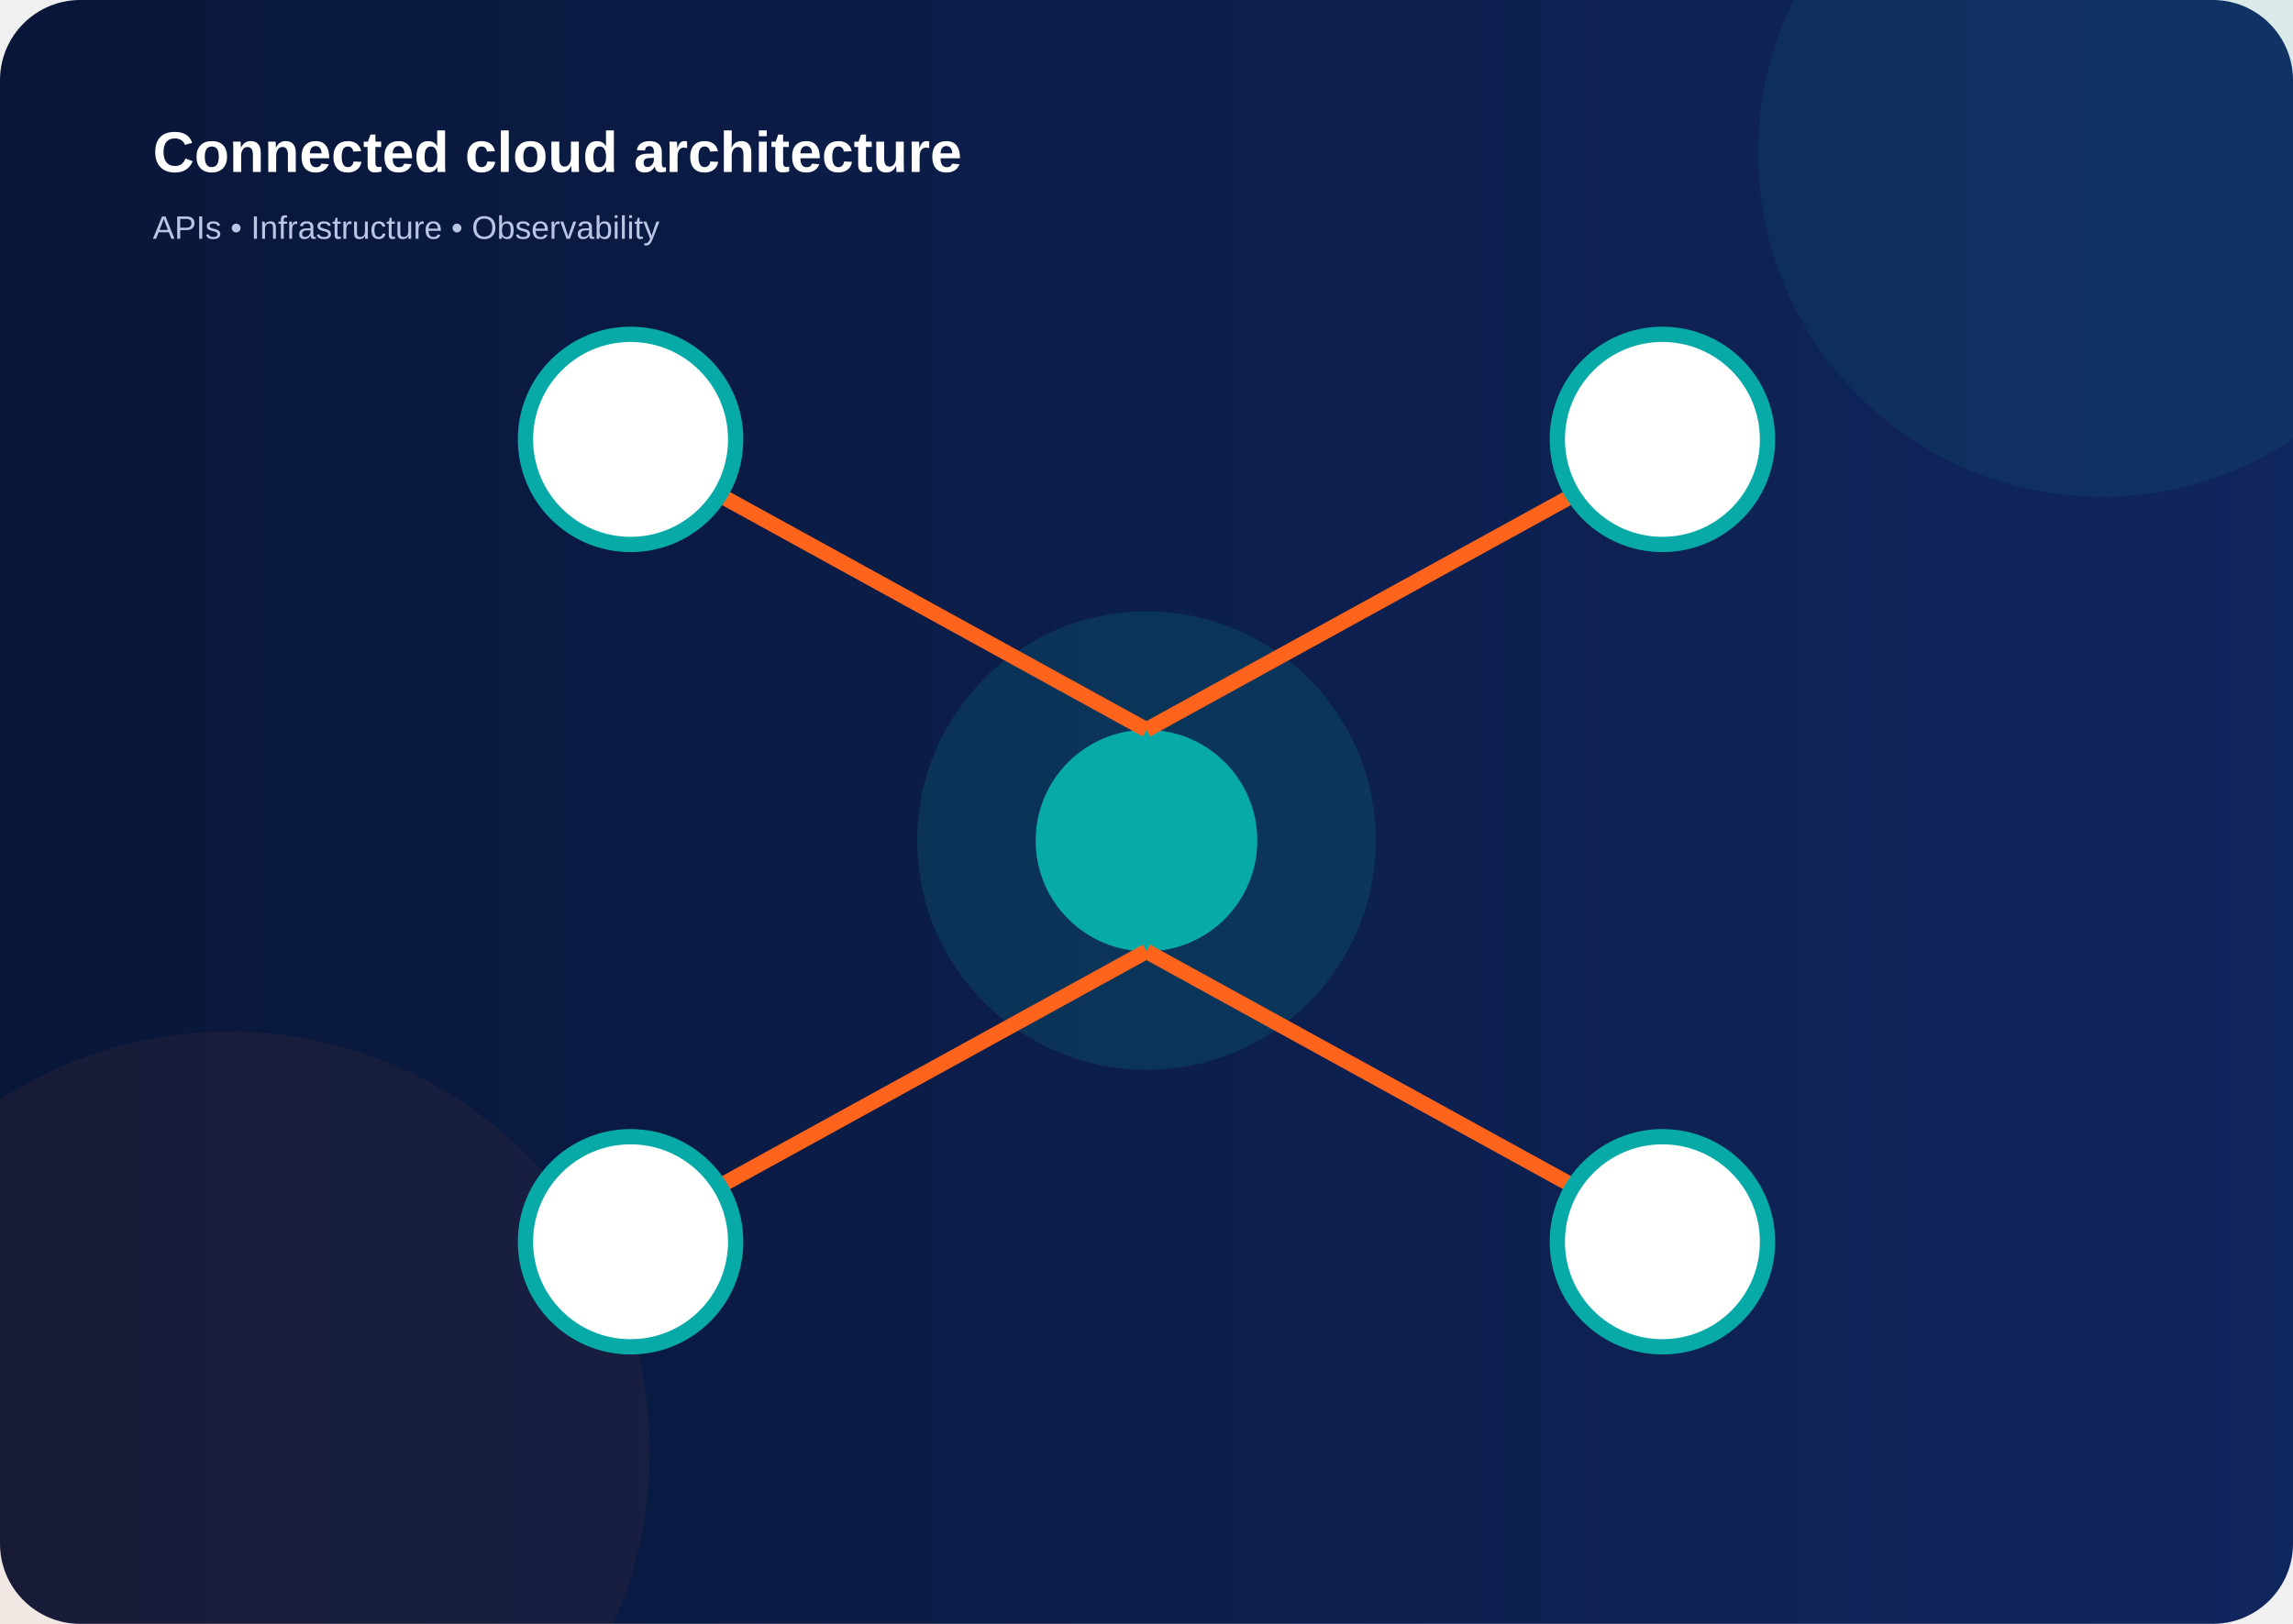
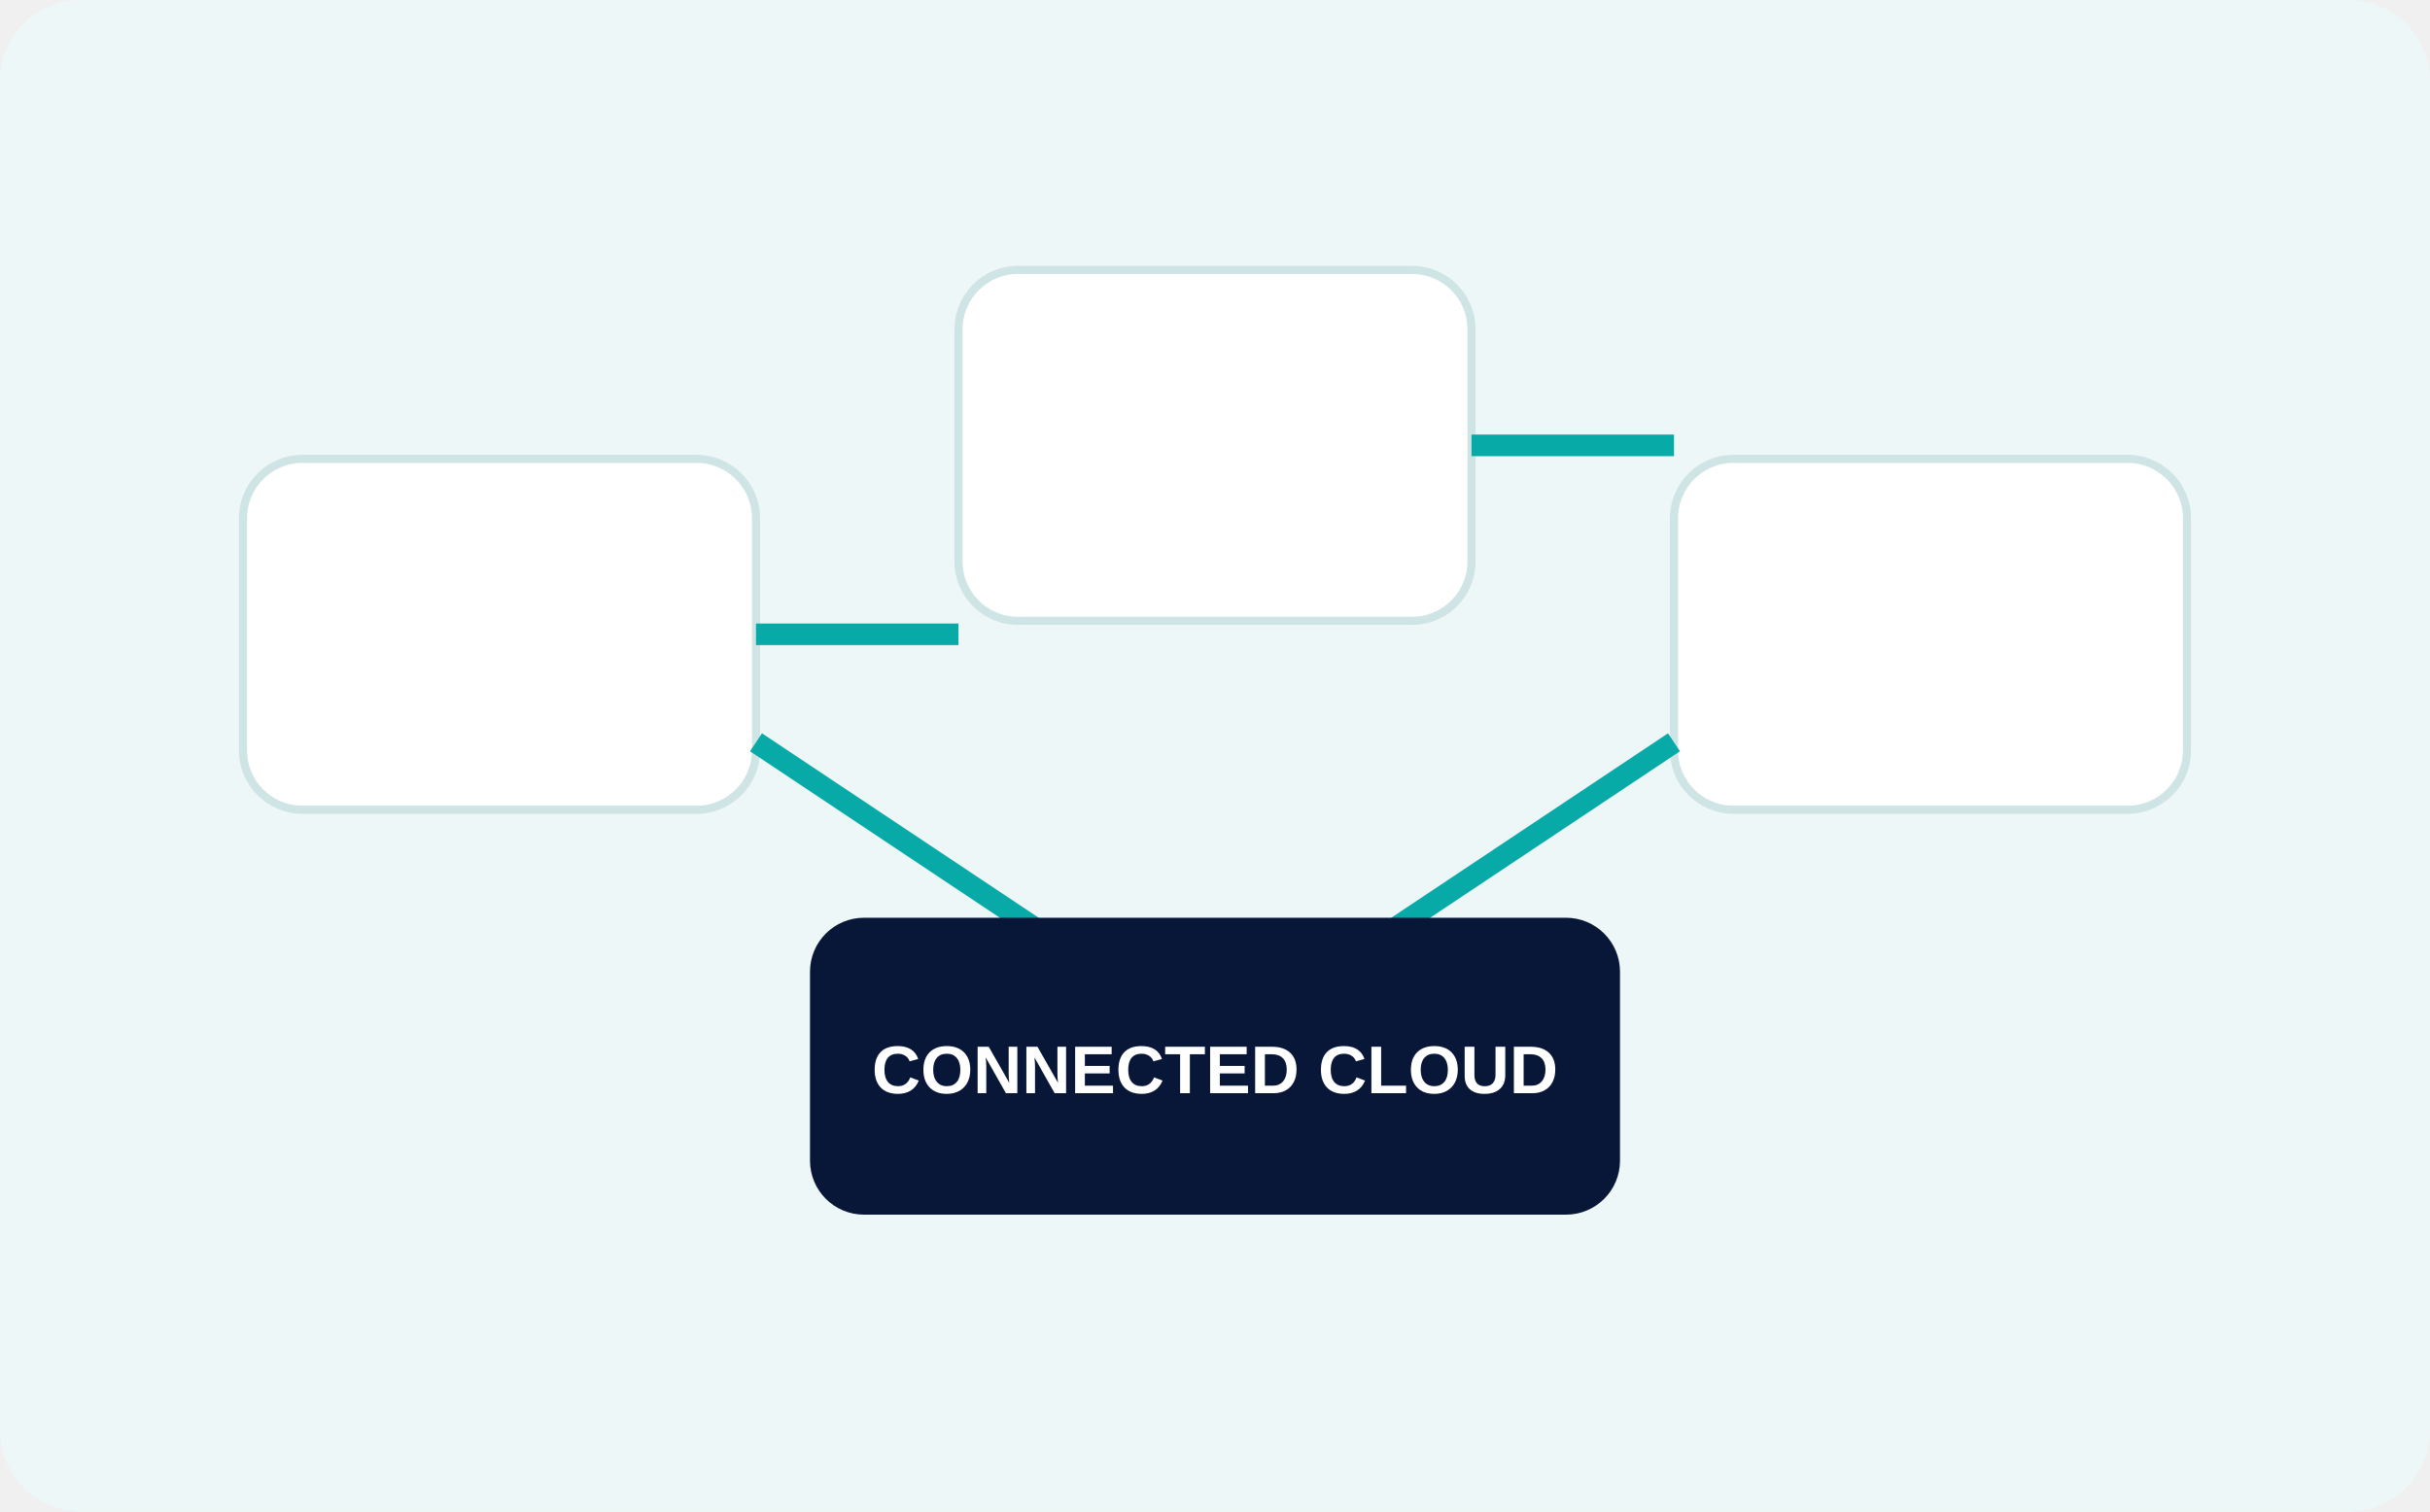
- <svg xmlns="http://www.w3.org/2000/svg" viewBox="0 0 1200 850">
-   <defs>
-     <linearGradient id="g" x1="0" x2="1">
-       <stop stop-color="#081638" />
-       <stop offset="1" stop-color="#10265e" />
-     </linearGradient>
-   </defs>
-   <rect width="1200" height="850" rx="42" fill="url(#g)" />
-   <circle cx="1100" cy="80" r="180" fill="#08aaa8" opacity=".09" />
-   <circle cx="120" cy="760" r="220" fill="#ff641d" opacity=".06" />
-   <circle cx="600" cy="440" r="120" fill="#08aaa8" opacity=".16" />
-   <circle cx="600" cy="440" r="58" fill="#08aaa8" />
-   <g fill="none" stroke="#ff641d" stroke-width="8">
-     <path d="M600 382 L360 250 M600 382 L840 250 M600 498 L360 630 M600 498 L840 630" />
+ <svg xmlns="http://www.w3.org/2000/svg" viewBox="0 0 900 560">
+   <rect width="900" height="560" rx="30" fill="#eef7f7" />
+   <g fill="#fff" stroke="#cfe4e4" stroke-width="3">
+     <rect x="90" y="170" width="190" height="130" rx="22" />
+     <rect x="355" y="100" width="190" height="130" rx="22" />
+     <rect x="620" y="170" width="190" height="130" rx="22" />
  </g>
-   <g fill="#fff" stroke="#08aaa8" stroke-width="8">
-     <circle cx="330" cy="230" r="55" />
-     <circle cx="870" cy="230" r="55" />
-     <circle cx="330" cy="650" r="55" />
-     <circle cx="870" cy="650" r="55" />
-   </g>
-   <text x="80" y="90" fill="#fff" font-family="Arial,sans-serif" font-size="30" font-weight="700">Connected cloud architecture</text>
-   <text x="80" y="125" fill="#b9c6e6" font-family="Arial,sans-serif" font-size="17">APIs • Infrastructure • Observability</text>
+   <path d="M280 235h75M545 165h75M280 275l120 80M620 275L500 355" stroke="#08aaa8" stroke-width="8" fill="none" />
+   <rect x="300" y="340" width="300" height="110" rx="20" fill="#081638" />
+   <text x="450" y="405" text-anchor="middle" fill="#fff" font-family="Arial" font-size="25" font-weight="700">CONNECTED CLOUD</text>
</svg>
